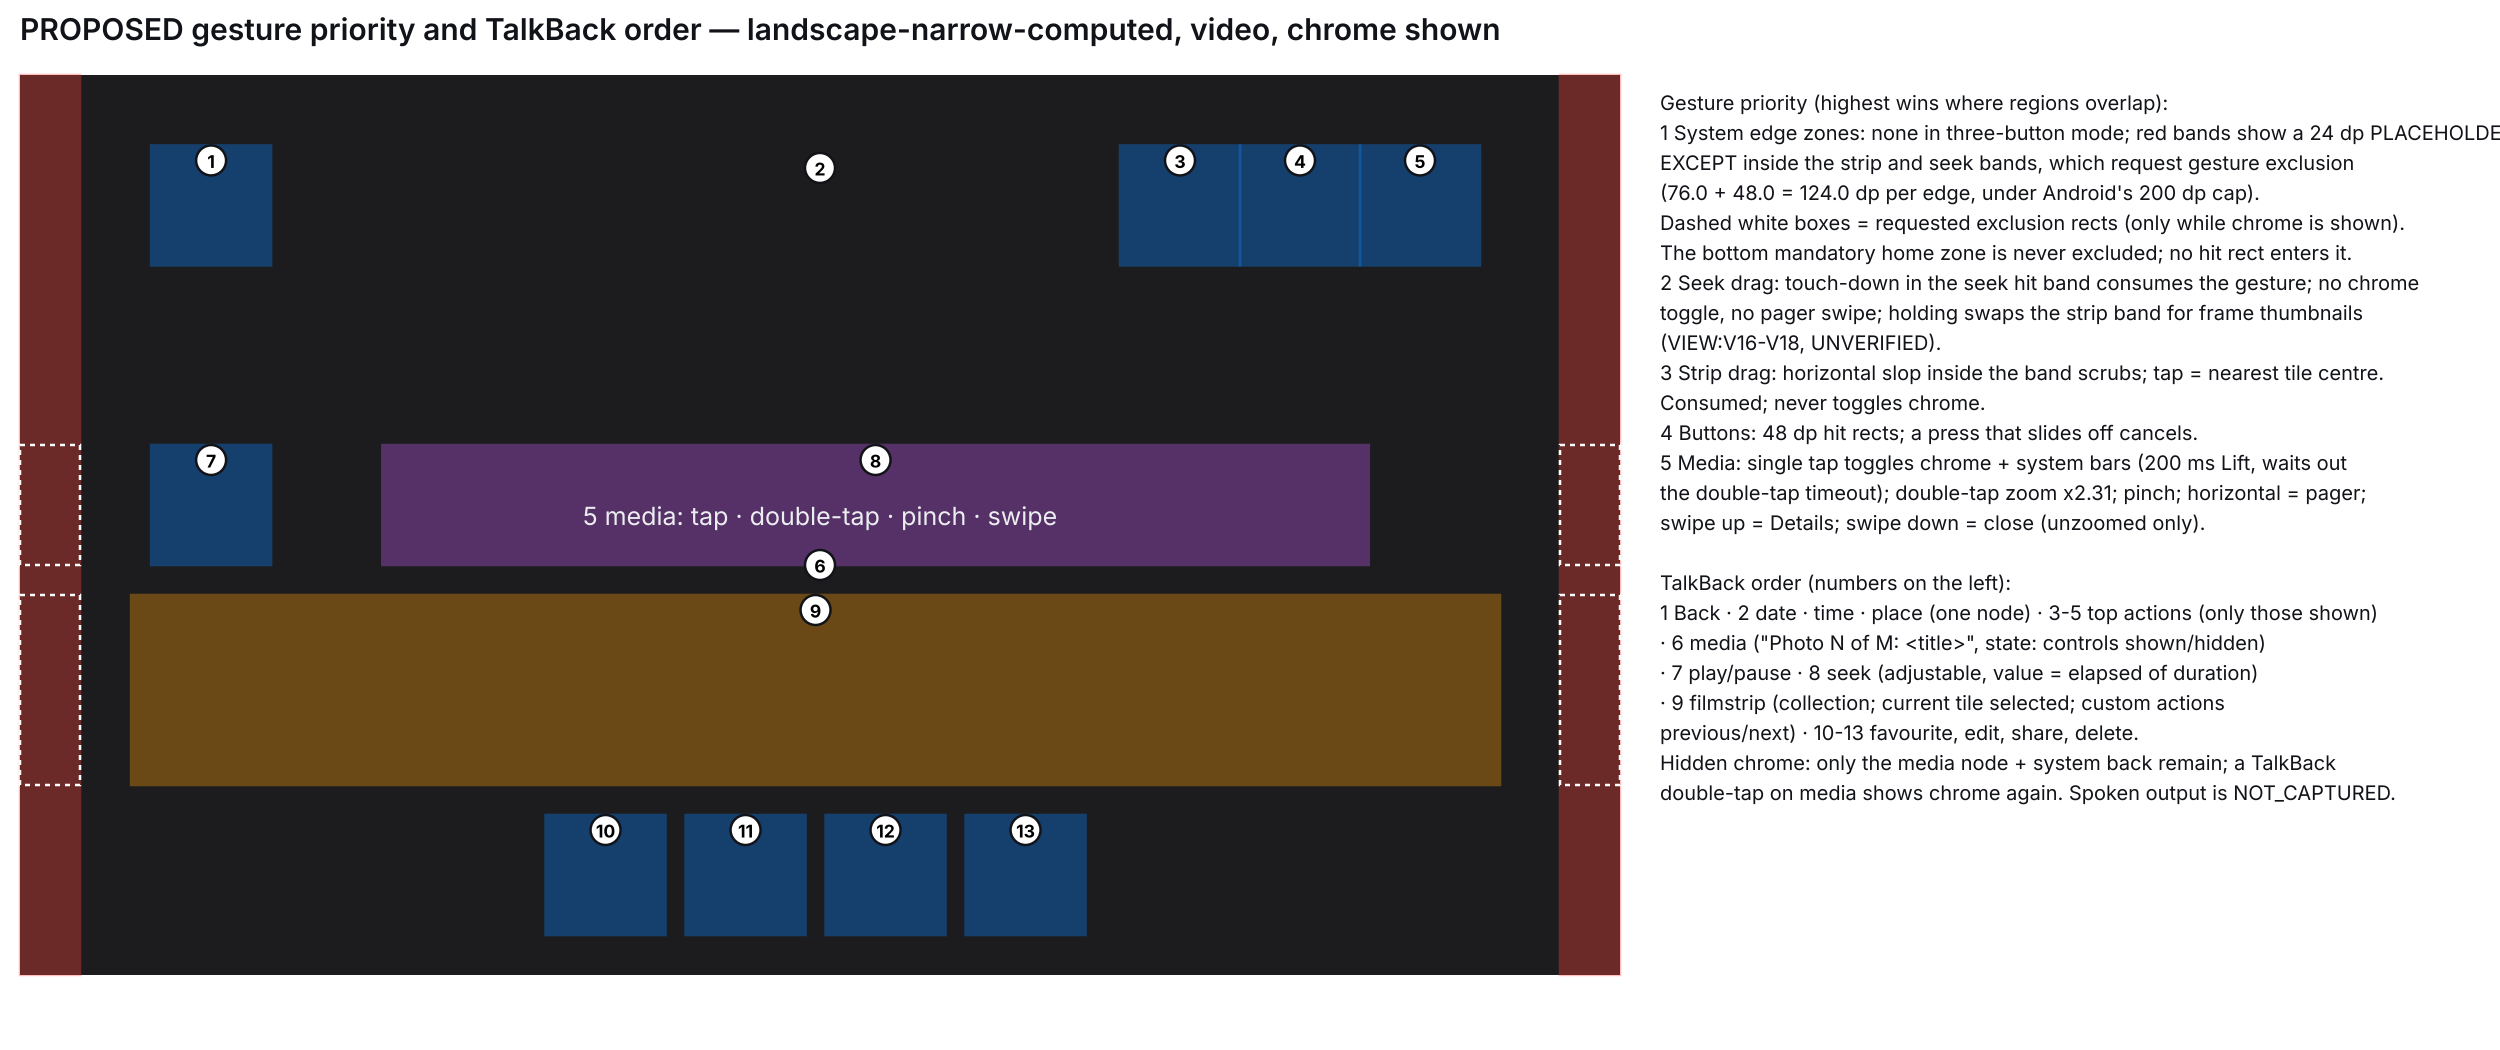
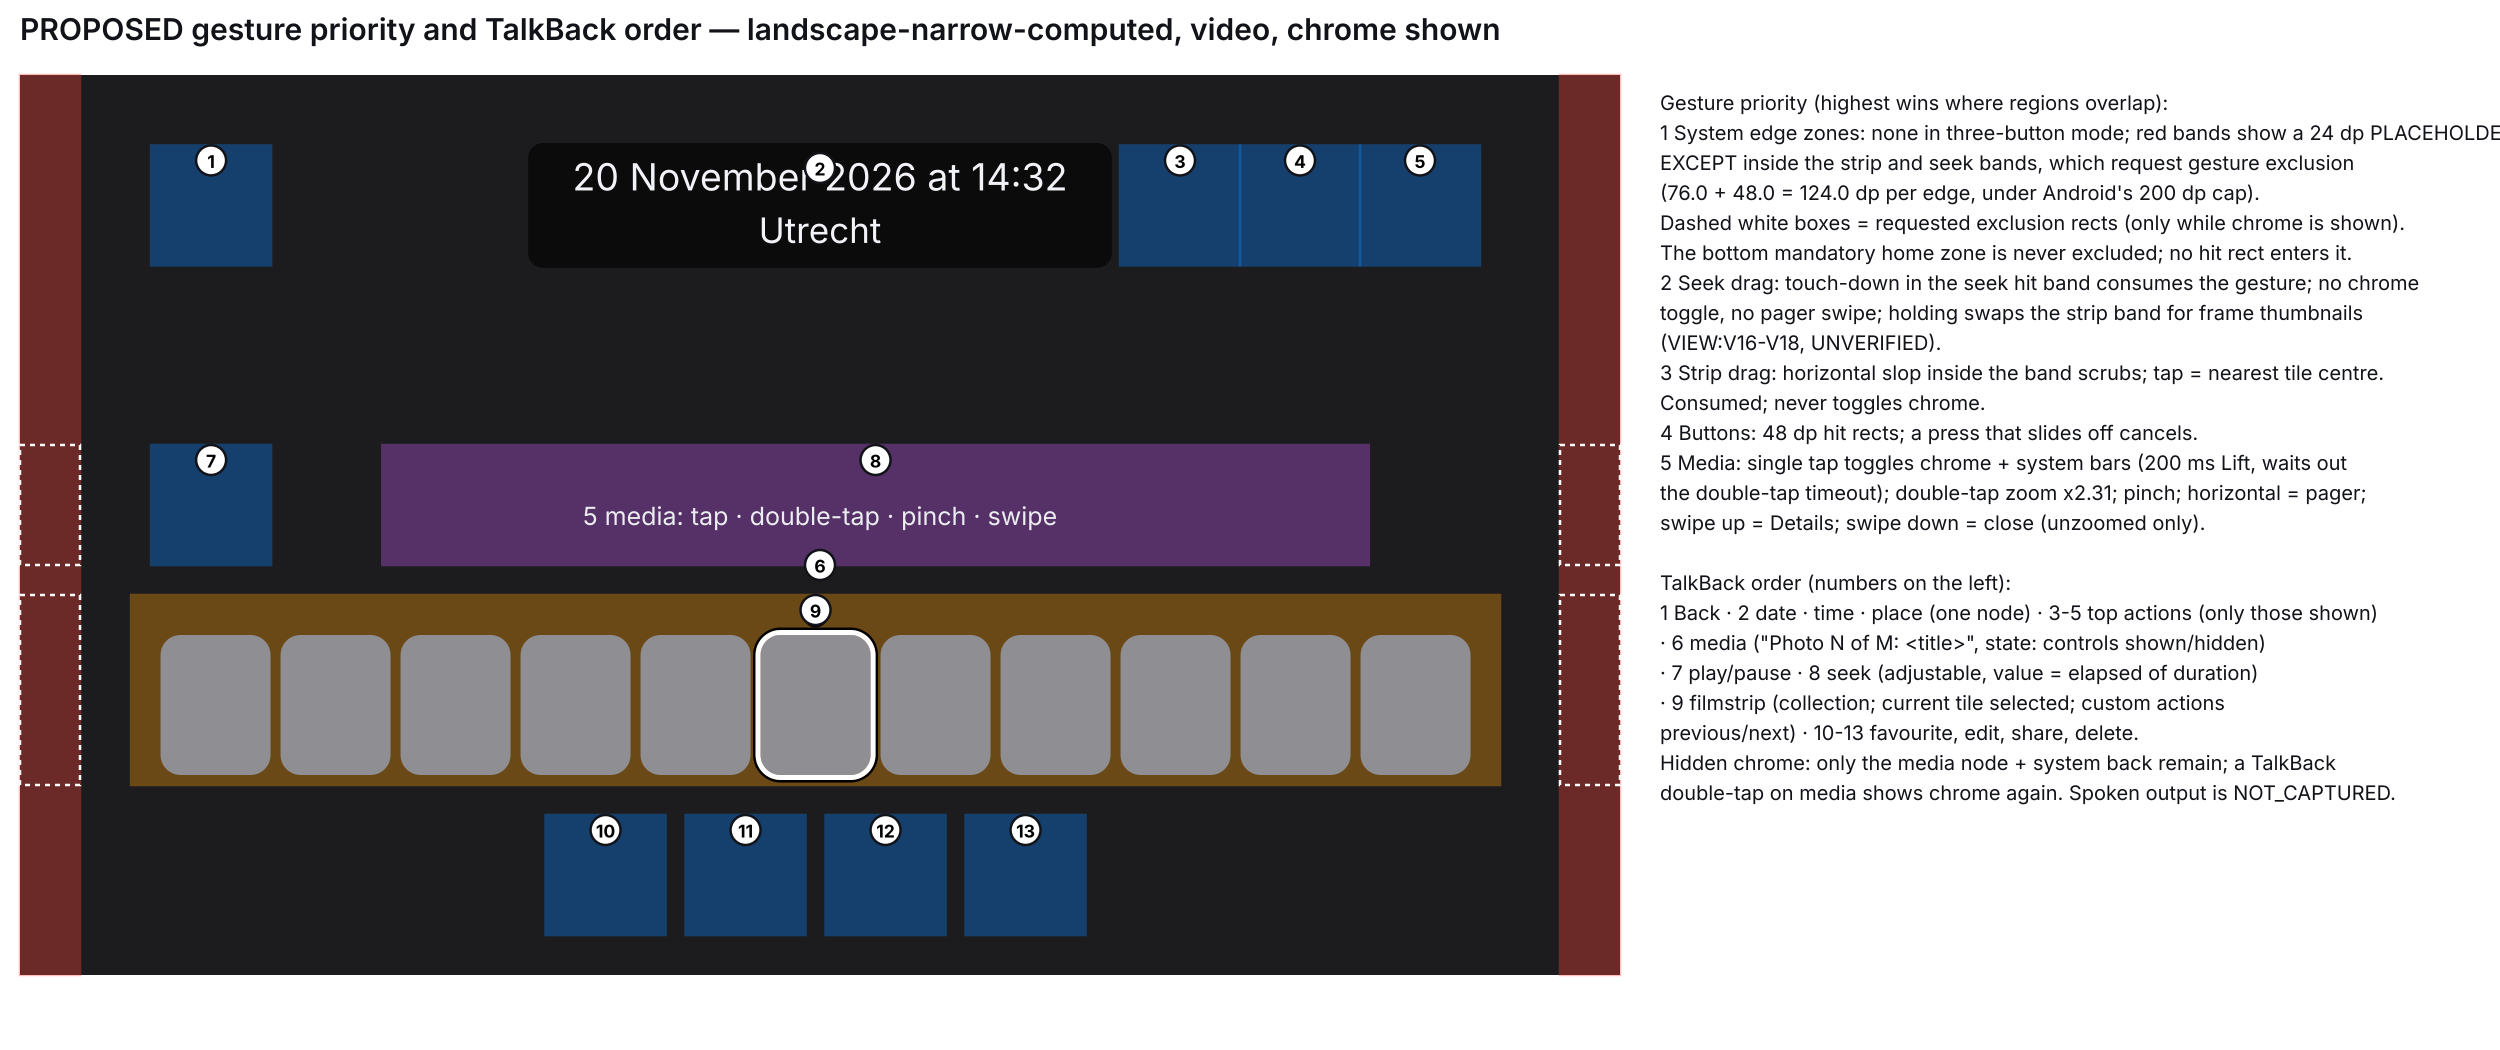
<svg xmlns="http://www.w3.org/2000/svg" viewBox="0 0 1000.0 420.0" font-family="Inter, Arial, sans-serif" font-size="8">
  <rect width="1000.0" height="420.0" fill="#FFFFFF" />
  <text x="8" y="16" font-size="12" font-weight="600" fill="#111318">PROPOSED gesture priority and TalkBack order — landscape-narrow-computed, video, chrome shown</text>
  <g transform="translate(8,30)">
    <rect width="640.0" height="360.0" fill="#1C1C1E" />
    <rect x="0.0" y="0.0" width="24.0" height="360.0" fill="#FF453A" opacity="0.35" stroke="#FF453A" />
    <rect x="616.0" y="0.0" width="24.0" height="360.0" fill="#FF453A" opacity="0.35" stroke="#FF453A" />
    <rect x="144.92" y="148.0" width="394.6" height="48.0" fill="#BF5AF2" opacity="0.35" stroke="#BF5AF2" />
    <rect x="44.44" y="208.0" width="547.56" height="76.0" fill="#FF9F0A" opacity="0.35" stroke="#FF9F0A" />
    <rect x="52.44" y="28.18" width="48.0" height="48.0" fill="#0A84FF" opacity="0.35" stroke="#0A84FF" />
    <rect x="440.0" y="28.18" width="48.0" height="48.0" fill="#0A84FF" opacity="0.35" stroke="#0A84FF" />
    <rect x="488.0" y="28.18" width="48.0" height="48.0" fill="#0A84FF" opacity="0.35" stroke="#0A84FF" />
    <rect x="536.0" y="28.18" width="48.0" height="48.0" fill="#0A84FF" opacity="0.35" stroke="#0A84FF" />
    <rect x="52.44" y="148.0" width="48.0" height="48.0" fill="#0A84FF" opacity="0.35" stroke="#0A84FF" />
    <rect x="210.22" y="296.0" width="48.0" height="48.0" fill="#0A84FF" opacity="0.35" stroke="#0A84FF" />
    <rect x="266.22" y="296.0" width="48.0" height="48.0" fill="#0A84FF" opacity="0.35" stroke="#0A84FF" />
    <rect x="322.22" y="296.0" width="48.0" height="48.0" fill="#0A84FF" opacity="0.35" stroke="#0A84FF" />
    <rect x="378.22" y="296.0" width="48.0" height="48.0" fill="#0A84FF" opacity="0.35" stroke="#0A84FF" />
+     <rect x="296.22" y="224.0" width="44.0" height="56.0" rx="8.0" fill="#8E8E93" />
+     <rect x="293.72" y="221.5" width="49.0" height="61.0" rx="10.5" fill="none" stroke="#000" stroke-width="1.0" />
+     <rect x="295.22" y="223.0" width="46.0" height="58.0" rx="9.0" fill="none" stroke="#FFF" stroke-width="2.0" />
+     <circle cx="318.22" cy="216.0" r="5.0" fill="#000" />
+     <circle cx="318.22" cy="216.0" r="4.0" fill="#8C9BFF" />
+     <rect x="344.22" y="224.0" width="44.0" height="56.0" rx="8.0" fill="#8E8E93" />
+     <rect x="392.22" y="224.0" width="44.0" height="56.0" rx="8.0" fill="#8E8E93" />
+     <rect x="440.22" y="224.0" width="44.0" height="56.0" rx="8.0" fill="#8E8E93" />
+     <rect x="488.22" y="224.0" width="44.0" height="56.0" rx="8.0" fill="#8E8E93" />
+     <rect x="536.22" y="224.0" width="44.0" height="56.0" rx="8.0" fill="#8E8E93" />
+     <rect x="248.22" y="224.0" width="44.0" height="56.0" rx="8.0" fill="#8E8E93" />
+     <rect x="200.22" y="224.0" width="44.0" height="56.0" rx="8.0" fill="#8E8E93" />
+     <rect x="152.22" y="224.0" width="44.0" height="56.0" rx="8.0" fill="#8E8E93" />
+     <rect x="104.22" y="224.0" width="44.0" height="56.0" rx="8.0" fill="#8E8E93" />
+     <rect x="56.22" y="224.0" width="44.0" height="56.0" rx="8.0" fill="#8E8E93" />
+     <rect x="203.25" y="27.18" width="233.5" height="50.0" rx="6" fill="#000" opacity="0.6" />
+     <text x="320.0" y="46.18" text-anchor="middle" fill="#F2F3F8" font-size="15.0">20 November 2026 at 14:32</text>
+     <text x="320.0" y="67.18" text-anchor="middle" fill="#F2F3F8" font-size="14.0">Utrecht</text>
    <text x="320.0" y="180.0" text-anchor="middle" fill="#ECEDF0" font-size="10">5 media: tap · double-tap · pinch · swipe</text>
    <rect x="0" y="208.0" width="24" height="76.0" fill="none" stroke="#FFFFFF" stroke-dasharray="2 2" />
    <rect x="616.0" y="208.0" width="24" height="76.0" fill="none" stroke="#FFFFFF" stroke-dasharray="2 2" />
    <rect x="0" y="148.0" width="24" height="48.0" fill="none" stroke="#FFFFFF" stroke-dasharray="2 2" />
    <rect x="616.0" y="148.0" width="24" height="48.0" fill="none" stroke="#FFFFFF" stroke-dasharray="2 2" />
    <circle cx="76.44" cy="34.18" r="6" fill="#FFFFFF" stroke="#111318" />
    <text x="76.44" y="37.18" text-anchor="middle" font-size="7" font-weight="700">1</text>
    <circle cx="320.0" cy="37.18" r="6" fill="#FFFFFF" stroke="#111318" />
    <text x="320.0" y="40.18" text-anchor="middle" font-size="7" font-weight="700">2</text>
    <circle cx="464.0" cy="34.18" r="6" fill="#FFFFFF" stroke="#111318" />
    <text x="464.0" y="37.18" text-anchor="middle" font-size="7" font-weight="700">3</text>
    <circle cx="512.0" cy="34.18" r="6" fill="#FFFFFF" stroke="#111318" />
    <text x="512.0" y="37.18" text-anchor="middle" font-size="7" font-weight="700">4</text>
    <circle cx="560.0" cy="34.18" r="6" fill="#FFFFFF" stroke="#111318" />
    <text x="560.0" y="37.18" text-anchor="middle" font-size="7" font-weight="700">5</text>
    <circle cx="320.0" cy="196.0" r="6" fill="#FFFFFF" stroke="#111318" />
    <text x="320.0" y="199.0" text-anchor="middle" font-size="7" font-weight="700">6</text>
    <circle cx="76.44" cy="154.0" r="6" fill="#FFFFFF" stroke="#111318" />
    <text x="76.44" y="157.0" text-anchor="middle" font-size="7" font-weight="700">7</text>
    <circle cx="342.22" cy="154.0" r="6" fill="#FFFFFF" stroke="#111318" />
    <text x="342.22" y="157.0" text-anchor="middle" font-size="7" font-weight="700">8</text>
    <circle cx="318.22" cy="214.0" r="6" fill="#FFFFFF" stroke="#111318" />
    <text x="318.22" y="217.0" text-anchor="middle" font-size="7" font-weight="700">9</text>
    <circle cx="234.22" cy="302.0" r="6" fill="#FFFFFF" stroke="#111318" />
    <text x="234.22" y="305.0" text-anchor="middle" font-size="7" font-weight="700">10</text>
    <circle cx="290.22" cy="302.0" r="6" fill="#FFFFFF" stroke="#111318" />
    <text x="290.22" y="305.0" text-anchor="middle" font-size="7" font-weight="700">11</text>
    <circle cx="346.22" cy="302.0" r="6" fill="#FFFFFF" stroke="#111318" />
    <text x="346.22" y="305.0" text-anchor="middle" font-size="7" font-weight="700">12</text>
    <circle cx="402.22" cy="302.0" r="6" fill="#FFFFFF" stroke="#111318" />
    <text x="402.22" y="305.0" text-anchor="middle" font-size="7" font-weight="700">13</text>
  </g>
  <text x="664.0" y="44" fill="#111318">Gesture priority (highest wins where regions overlap):</text>
  <text x="664.0" y="56" fill="#111318">1  System edge zones: none in three-button mode; red bands show a 24 dp PLACEHOLDER,</text>
  <text x="664.0" y="68" fill="#111318">   EXCEPT inside the strip and seek bands, which request gesture exclusion</text>
  <text x="664.0" y="80" fill="#111318">   (76.0 + 48.0 = 124.0 dp per edge, under Android's 200 dp cap).</text>
  <text x="664.0" y="92" fill="#111318">   Dashed white boxes = requested exclusion rects (only while chrome is shown).</text>
  <text x="664.0" y="104" fill="#111318">   The bottom mandatory home zone is never excluded; no hit rect enters it.</text>
  <text x="664.0" y="116" fill="#111318">2  Seek drag: touch-down in the seek hit band consumes the gesture; no chrome</text>
  <text x="664.0" y="128" fill="#111318">   toggle, no pager swipe; holding swaps the strip band for frame thumbnails</text>
  <text x="664.0" y="140" fill="#111318">   (VIEW:V16-V18, UNVERIFIED).</text>
  <text x="664.0" y="152" fill="#111318">3  Strip drag: horizontal slop inside the band scrubs; tap = nearest tile centre.</text>
  <text x="664.0" y="164" fill="#111318">   Consumed; never toggles chrome.</text>
  <text x="664.0" y="176" fill="#111318">4  Buttons: 48 dp hit rects; a press that slides off cancels.</text>
  <text x="664.0" y="188" fill="#111318">5  Media: single tap toggles chrome + system bars (200 ms Lift, waits out</text>
  <text x="664.0" y="200" fill="#111318">   the double-tap timeout); double-tap zoom x2.31; pinch; horizontal = pager;</text>
  <text x="664.0" y="212" fill="#111318">   swipe up = Details; swipe down = close (unzoomed only).</text>
  <text x="664.0" y="224" fill="#111318" />
  <text x="664.0" y="236" fill="#111318">TalkBack order (numbers on the left):</text>
  <text x="664.0" y="248" fill="#111318">1 Back · 2 date · time · place (one node) · 3-5 top actions (only those shown)</text>
  <text x="664.0" y="260" fill="#111318">· 6 media ("Photo N of M: &lt;title&gt;", state: controls shown/hidden)</text>
  <text x="664.0" y="272" fill="#111318">· 7 play/pause · 8 seek (adjustable, value = elapsed of duration)</text>
  <text x="664.0" y="284" fill="#111318">· 9 filmstrip (collection; current tile selected; custom actions</text>
  <text x="664.0" y="296" fill="#111318">  previous/next) · 10-13 favourite, edit, share, delete.</text>
  <text x="664.0" y="308" fill="#111318">Hidden chrome: only the media node + system back remain; a TalkBack</text>
  <text x="664.0" y="320" fill="#111318">double-tap on media shows chrome again. Spoken output is NOT_CAPTURED.</text>
</svg>
